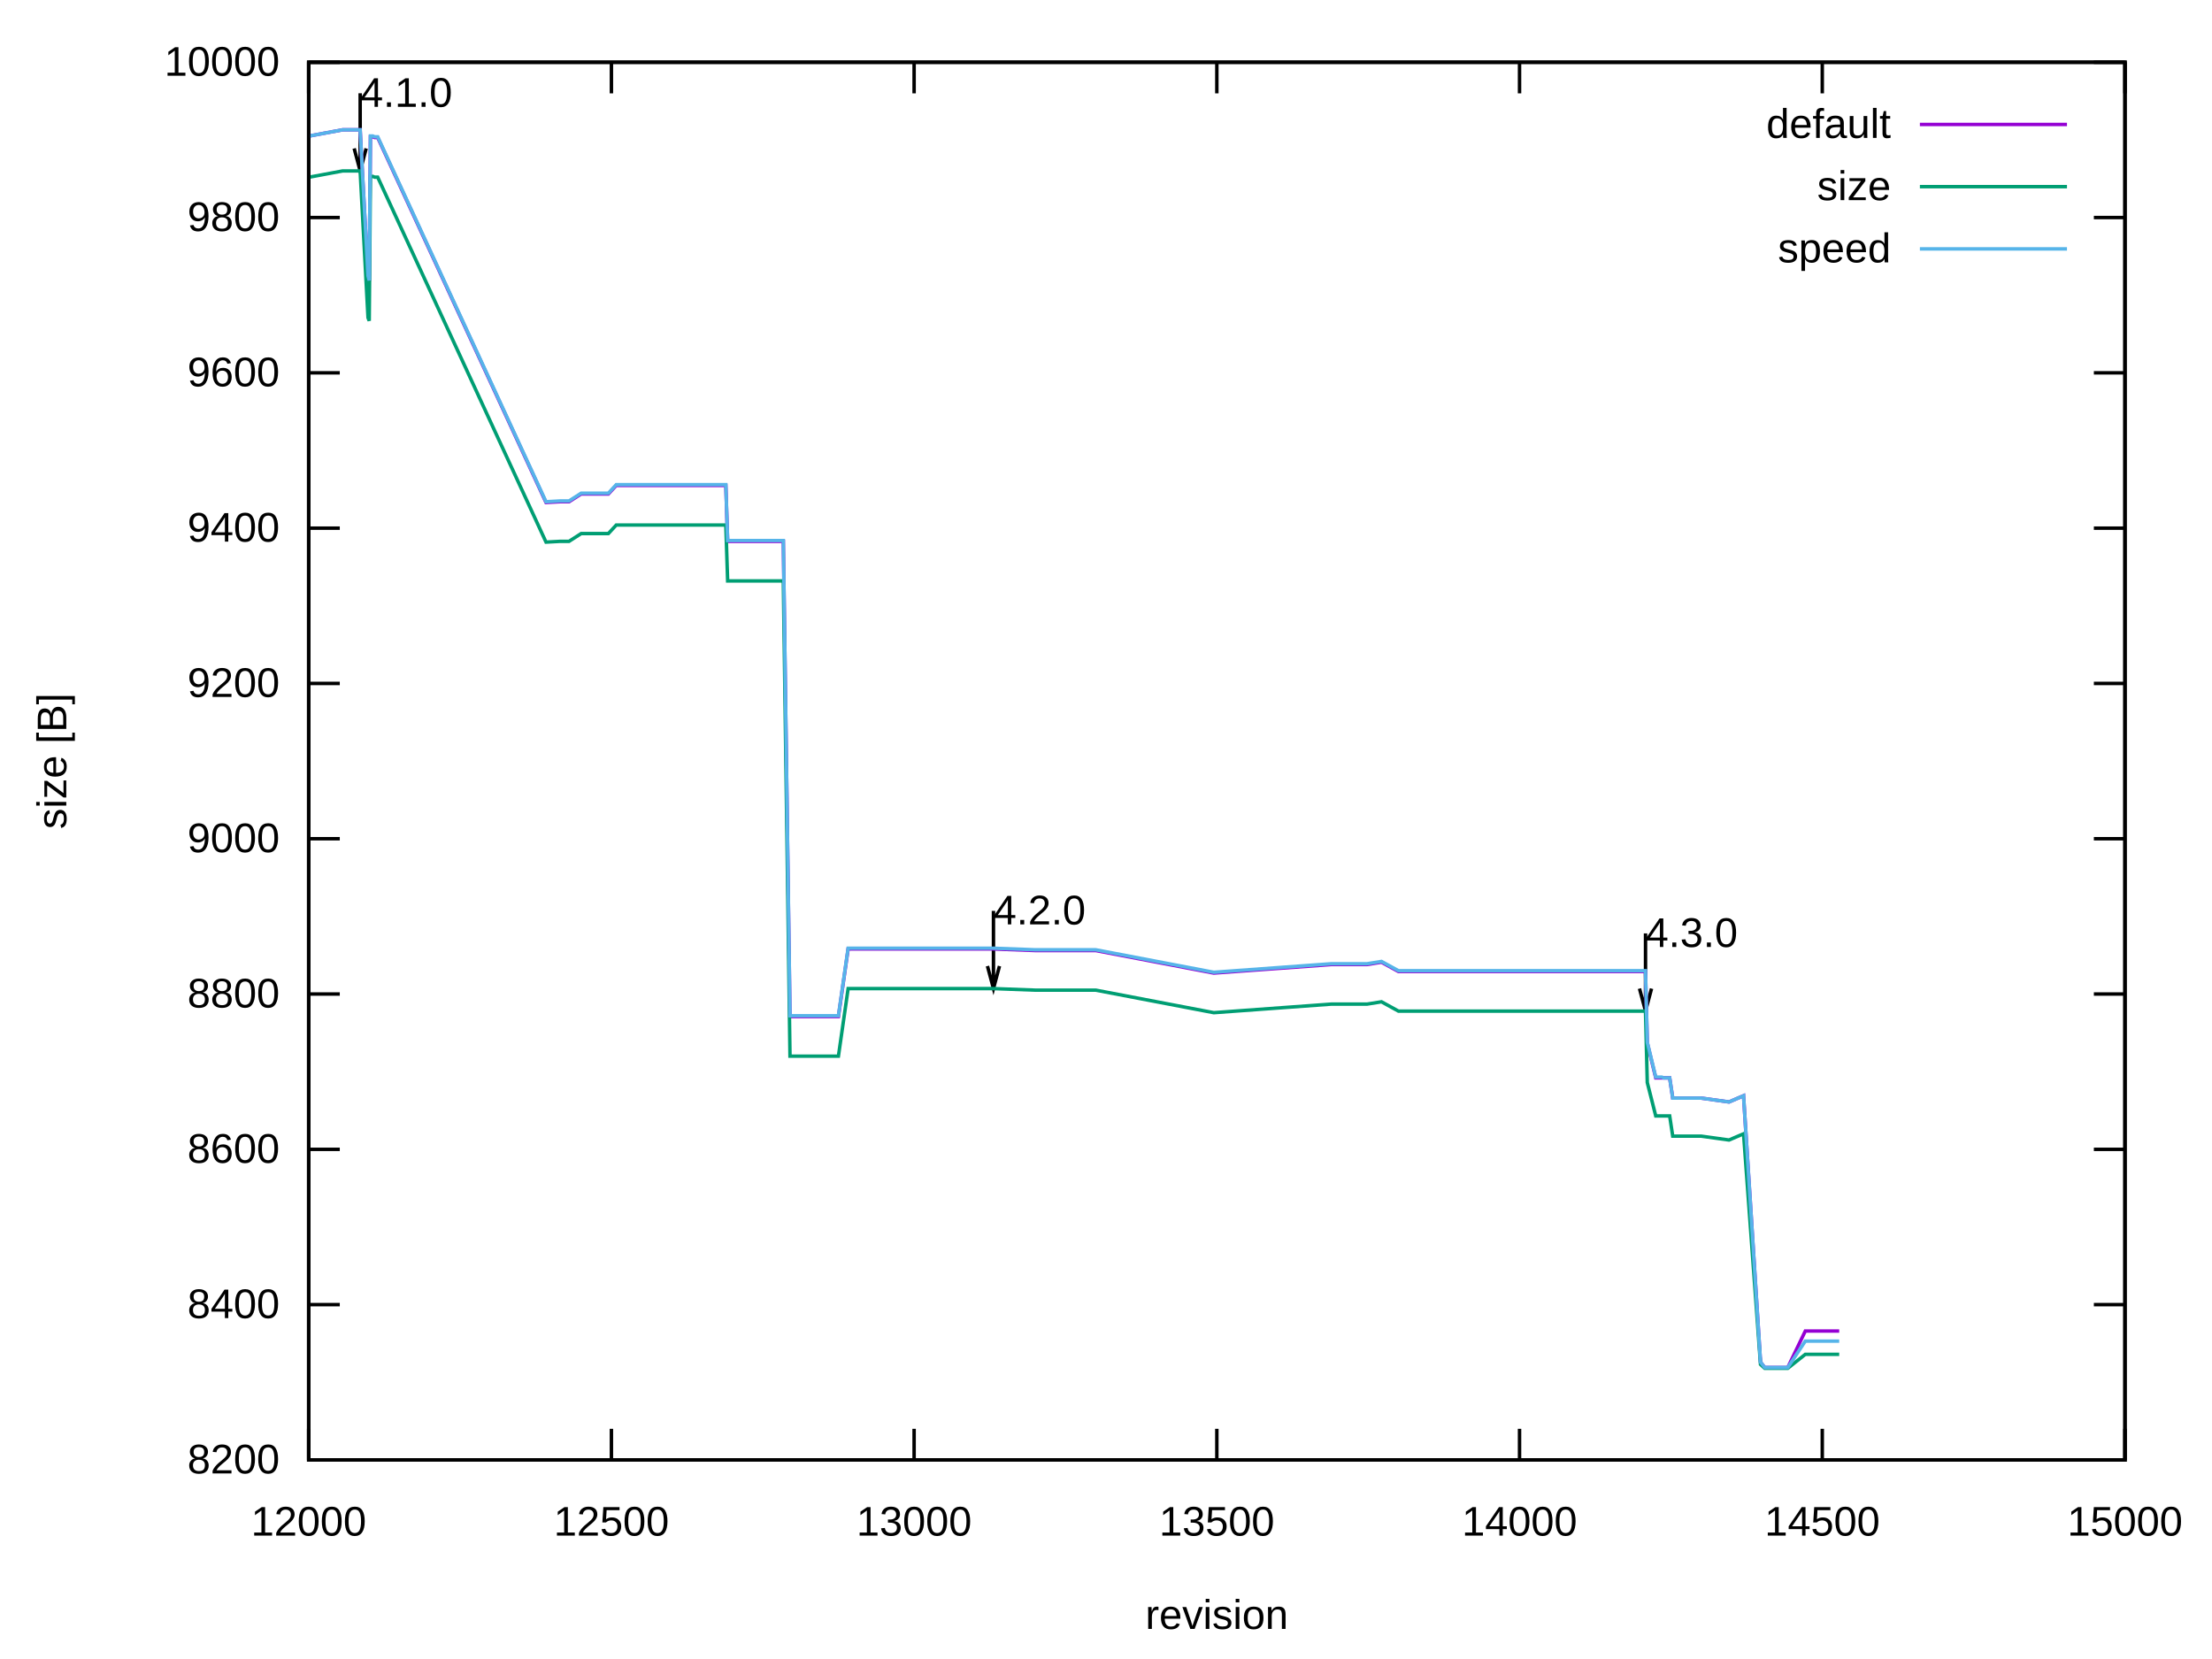
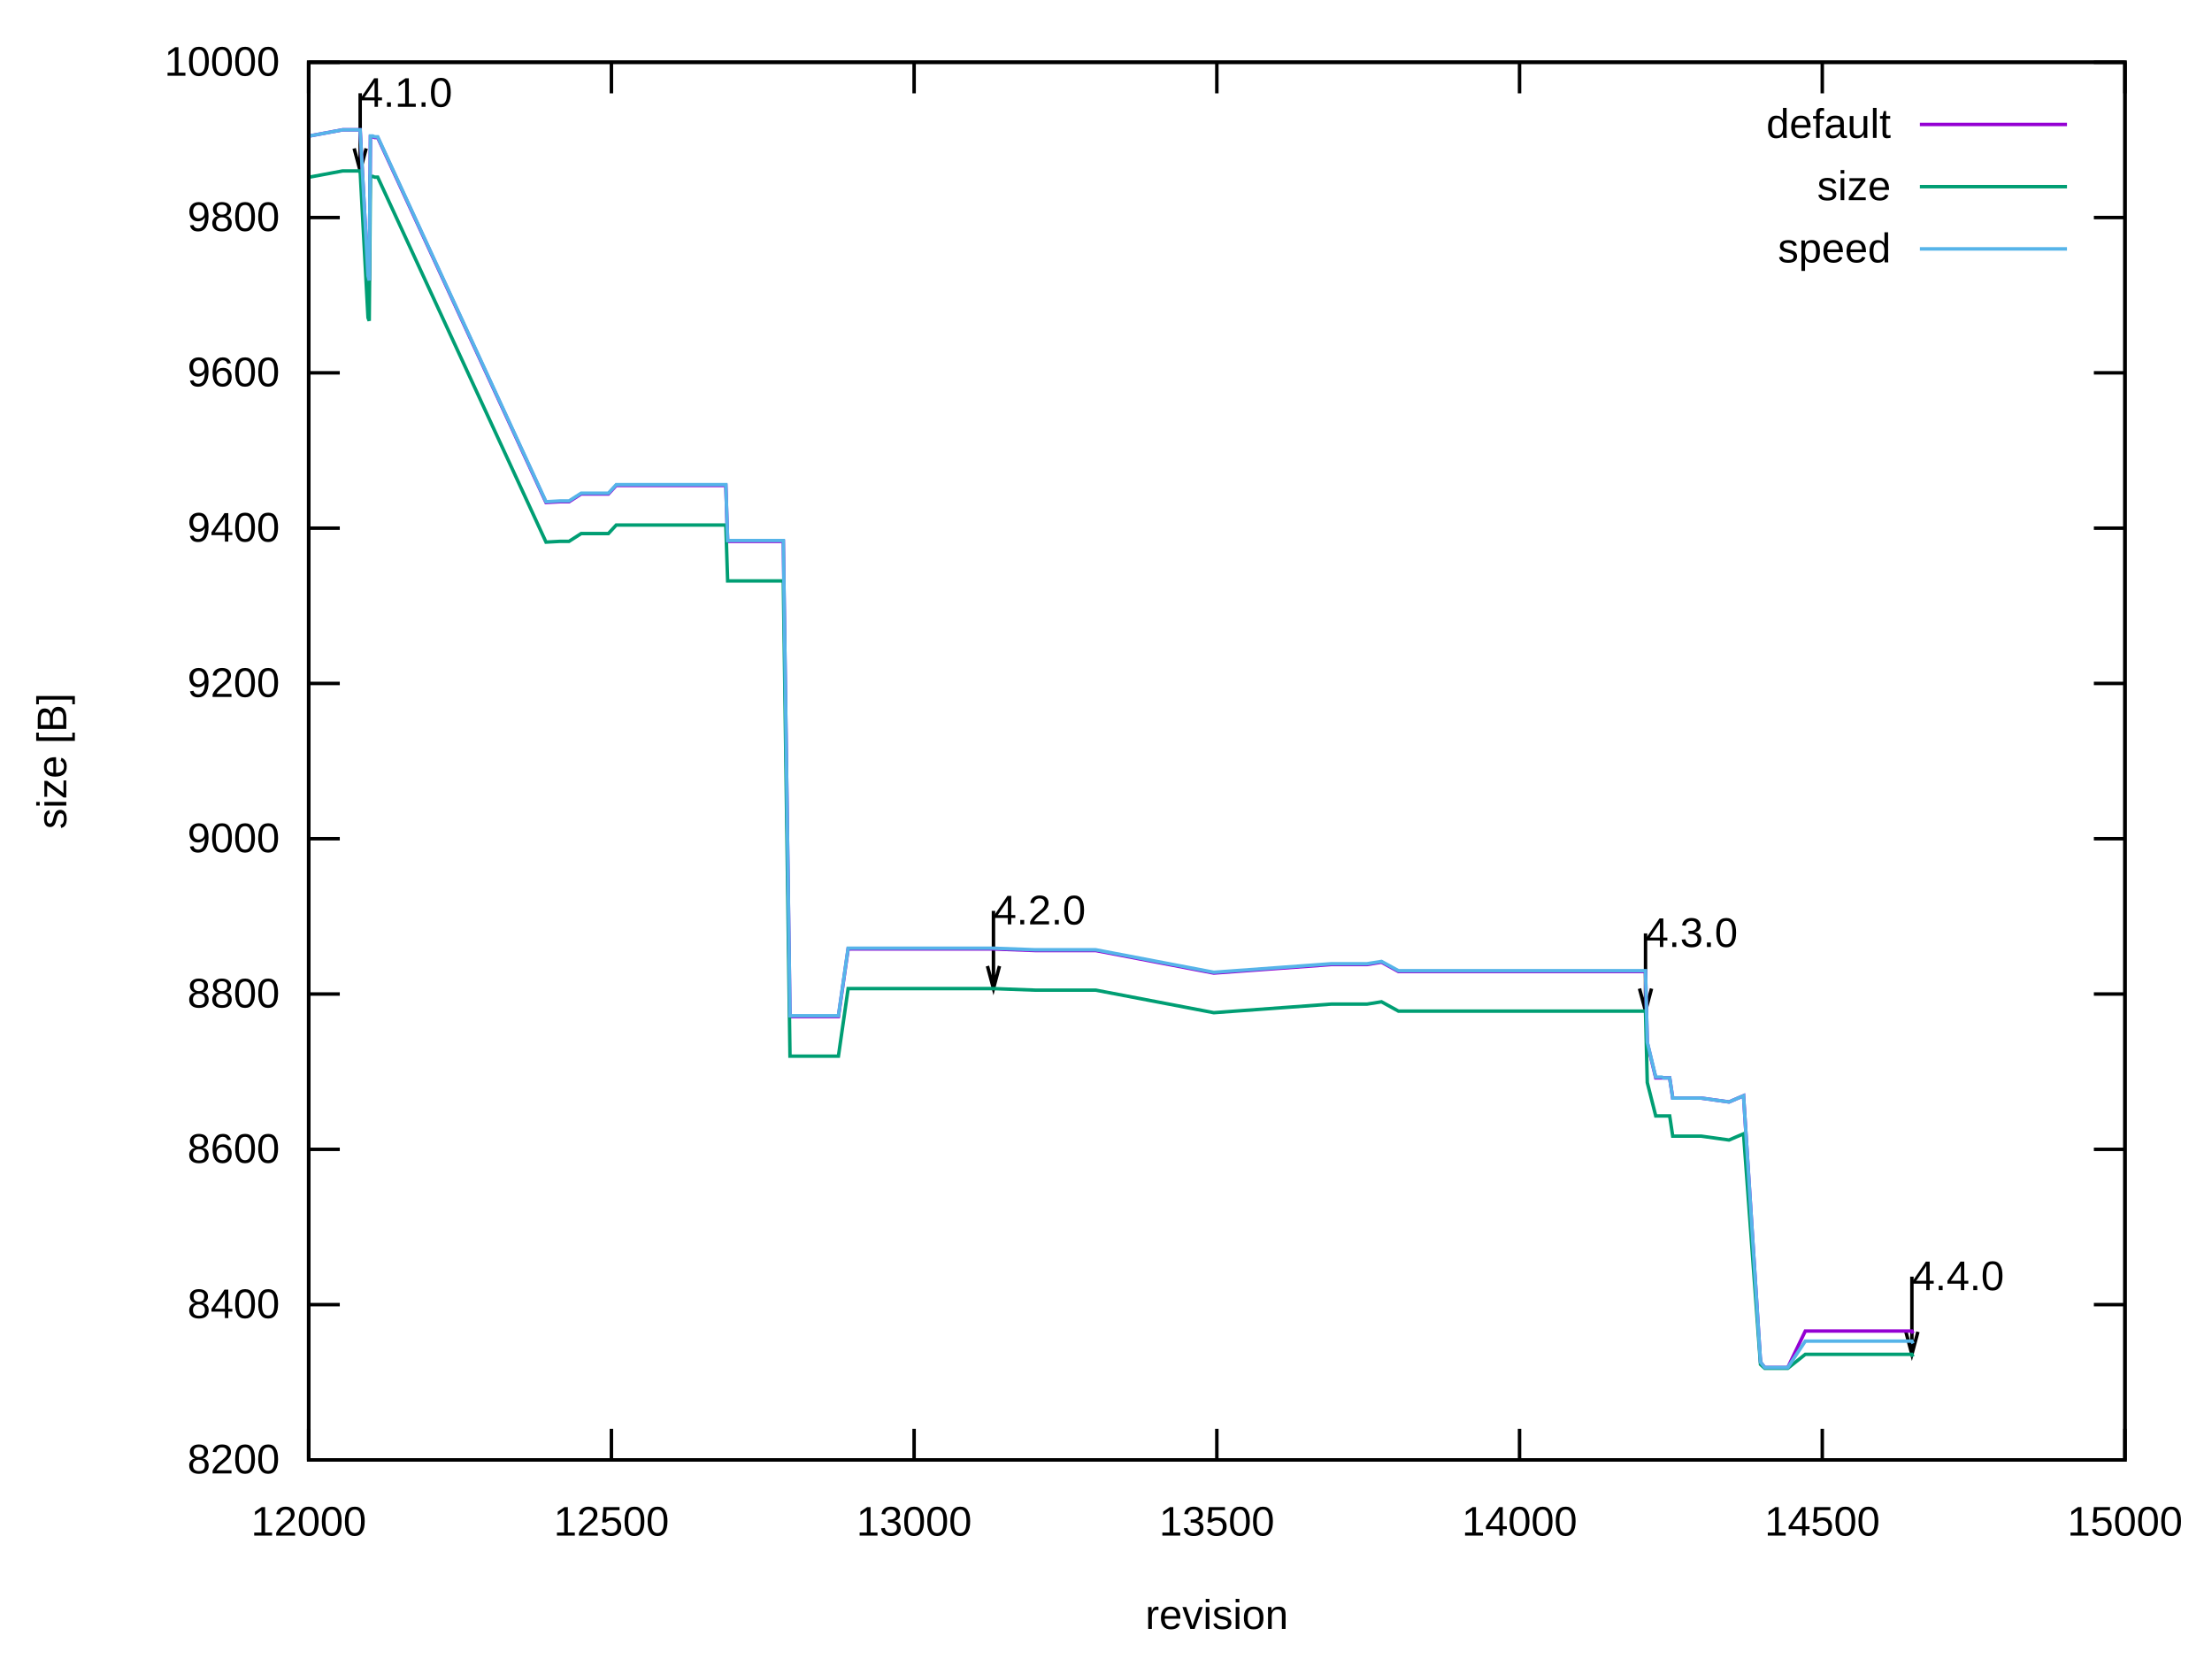
<svg xmlns="http://www.w3.org/2000/svg" xmlns:xlink="http://www.w3.org/1999/xlink" width="640" height="480" viewBox="0 0 640 480">
  <g id="gnuplot_canvas">
    <rect x="0" y="0" width="640" height="480" fill="none" />
    <defs>
      <circle id="gpDot" r="0.5" stroke-width="0.5" stroke="currentColor" />
      <path id="gpPt0" stroke-width="0.222" stroke="currentColor" d="M-1,0 h2 M0,-1 v2" />
      <path id="gpPt1" stroke-width="0.222" stroke="currentColor" d="M-1,-1 L1,1 M1,-1 L-1,1" />
      <path id="gpPt2" stroke-width="0.222" stroke="currentColor" d="M-1,0 L1,0 M0,-1 L0,1 M-1,-1 L1,1 M-1,1 L1,-1" />
      <rect id="gpPt3" stroke-width="0.222" stroke="currentColor" x="-1" y="-1" width="2" height="2" />
      <rect id="gpPt4" stroke-width="0.222" stroke="currentColor" fill="currentColor" x="-1" y="-1" width="2" height="2" />
      <circle id="gpPt5" stroke-width="0.222" stroke="currentColor" cx="0" cy="0" r="1" />
      <use xlink:href="#gpPt5" id="gpPt6" fill="currentColor" stroke="none" />
      <path id="gpPt7" stroke-width="0.222" stroke="currentColor" d="M0,-1.33 L-1.33,0.67 L1.33,0.67 z" />
      <use xlink:href="#gpPt7" id="gpPt8" fill="currentColor" stroke="none" />
      <use xlink:href="#gpPt7" id="gpPt9" stroke="currentColor" transform="rotate(180)" />
      <use xlink:href="#gpPt9" id="gpPt10" fill="currentColor" stroke="none" />
      <use xlink:href="#gpPt3" id="gpPt11" stroke="currentColor" transform="rotate(45)" />
      <use xlink:href="#gpPt11" id="gpPt12" fill="currentColor" stroke="none" />
      <path id="gpPt13" stroke-width="0.222" stroke="currentColor" d="M0,1.330 L1.265,0.411 L0.782,-1.067 L-0.782,-1.076 L-1.265,0.411 z" />
      <use xlink:href="#gpPt13" id="gpPt14" fill="currentColor" stroke="none" />
      <filter id="textbox" filterUnits="objectBoundingBox" x="0" y="0" height="1" width="1">
        <feFlood flood-color="white" flood-opacity="1" result="bgnd" />
        <feComposite in="SourceGraphic" in2="bgnd" operator="atop" />
      </filter>
      <filter id="greybox" filterUnits="objectBoundingBox" x="0" y="0" height="1" width="1">
        <feFlood flood-color="lightgrey" flood-opacity="1" result="grey" />
        <feComposite in="SourceGraphic" in2="grey" operator="atop" />
      </filter>
    </defs>
    <g fill="none" color="white" stroke="currentColor" stroke-width="1.00" stroke-linecap="butt" stroke-linejoin="miter">
</g>
    <g fill="none" color="black" stroke="currentColor" stroke-width="1.00" stroke-linecap="butt" stroke-linejoin="miter">
      <path stroke="black" d="M89.31,422.40 L98.31,422.40 M614.82,422.40 L605.82,422.40  " />
      <g transform="translate(80.92,426.30)" stroke="none" fill="black" font-family="Arial" font-size="12.00" text-anchor="end">
        <text>
          <tspan font-family="Arial"> 8200</tspan>
        </text>
      </g>
    </g>
    <g fill="none" color="black" stroke="currentColor" stroke-width="1.00" stroke-linecap="butt" stroke-linejoin="miter">
      <path stroke="black" d="M89.31,377.47 L98.31,377.47 M614.82,377.47 L605.82,377.47  " />
      <g transform="translate(80.92,381.37)" stroke="none" fill="black" font-family="Arial" font-size="12.00" text-anchor="end">
        <text>
          <tspan font-family="Arial"> 8400</tspan>
        </text>
      </g>
    </g>
    <g fill="none" color="black" stroke="currentColor" stroke-width="1.00" stroke-linecap="butt" stroke-linejoin="miter">
      <path stroke="black" d="M89.31,332.54 L98.31,332.54 M614.82,332.54 L605.82,332.54  " />
      <g transform="translate(80.92,336.44)" stroke="none" fill="black" font-family="Arial" font-size="12.00" text-anchor="end">
        <text>
          <tspan font-family="Arial"> 8600</tspan>
        </text>
      </g>
    </g>
    <g fill="none" color="black" stroke="currentColor" stroke-width="1.00" stroke-linecap="butt" stroke-linejoin="miter">
      <path stroke="black" d="M89.31,287.60 L98.31,287.60 M614.82,287.60 L605.82,287.60  " />
      <g transform="translate(80.92,291.50)" stroke="none" fill="black" font-family="Arial" font-size="12.00" text-anchor="end">
        <text>
          <tspan font-family="Arial"> 8800</tspan>
        </text>
      </g>
    </g>
    <g fill="none" color="black" stroke="currentColor" stroke-width="1.00" stroke-linecap="butt" stroke-linejoin="miter">
      <path stroke="black" d="M89.31,242.67 L98.31,242.67 M614.82,242.67 L605.82,242.67  " />
      <g transform="translate(80.92,246.57)" stroke="none" fill="black" font-family="Arial" font-size="12.00" text-anchor="end">
        <text>
          <tspan font-family="Arial"> 9000</tspan>
        </text>
      </g>
    </g>
    <g fill="none" color="black" stroke="currentColor" stroke-width="1.00" stroke-linecap="butt" stroke-linejoin="miter">
      <path stroke="black" d="M89.31,197.74 L98.31,197.74 M614.82,197.74 L605.82,197.74  " />
      <g transform="translate(80.92,201.64)" stroke="none" fill="black" font-family="Arial" font-size="12.00" text-anchor="end">
        <text>
          <tspan font-family="Arial"> 9200</tspan>
        </text>
      </g>
    </g>
    <g fill="none" color="black" stroke="currentColor" stroke-width="1.00" stroke-linecap="butt" stroke-linejoin="miter">
      <path stroke="black" d="M89.31,152.81 L98.31,152.81 M614.82,152.81 L605.82,152.81  " />
      <g transform="translate(80.92,156.71)" stroke="none" fill="black" font-family="Arial" font-size="12.00" text-anchor="end">
        <text>
          <tspan font-family="Arial"> 9400</tspan>
        </text>
      </g>
    </g>
    <g fill="none" color="black" stroke="currentColor" stroke-width="1.00" stroke-linecap="butt" stroke-linejoin="miter">
      <path stroke="black" d="M89.31,107.87 L98.31,107.87 M614.82,107.87 L605.82,107.87  " />
      <g transform="translate(80.92,111.77)" stroke="none" fill="black" font-family="Arial" font-size="12.00" text-anchor="end">
        <text>
          <tspan font-family="Arial"> 9600</tspan>
        </text>
      </g>
    </g>
    <g fill="none" color="black" stroke="currentColor" stroke-width="1.00" stroke-linecap="butt" stroke-linejoin="miter">
      <path stroke="black" d="M89.31,62.94 L98.31,62.94 M614.82,62.94 L605.82,62.94  " />
      <g transform="translate(80.92,66.84)" stroke="none" fill="black" font-family="Arial" font-size="12.00" text-anchor="end">
        <text>
          <tspan font-family="Arial"> 9800</tspan>
        </text>
      </g>
    </g>
    <g fill="none" color="black" stroke="currentColor" stroke-width="1.00" stroke-linecap="butt" stroke-linejoin="miter">
      <path stroke="black" d="M89.31,18.01 L98.31,18.01 M614.82,18.01 L605.82,18.01  " />
      <g transform="translate(80.92,21.91)" stroke="none" fill="black" font-family="Arial" font-size="12.00" text-anchor="end">
        <text>
          <tspan font-family="Arial"> 10000</tspan>
        </text>
      </g>
    </g>
    <g fill="none" color="black" stroke="currentColor" stroke-width="1.00" stroke-linecap="butt" stroke-linejoin="miter">
      <path stroke="black" d="M89.31,422.40 L89.31,413.40 M89.31,18.01 L89.31,27.01  " />
      <g transform="translate(89.31,444.30)" stroke="none" fill="black" font-family="Arial" font-size="12.00" text-anchor="middle">
        <text>
          <tspan font-family="Arial"> 12000</tspan>
        </text>
      </g>
    </g>
    <g fill="none" color="black" stroke="currentColor" stroke-width="1.00" stroke-linecap="butt" stroke-linejoin="miter">
      <path stroke="black" d="M176.90,422.40 L176.90,413.40 M176.90,18.01 L176.90,27.01  " />
      <g transform="translate(176.90,444.30)" stroke="none" fill="black" font-family="Arial" font-size="12.00" text-anchor="middle">
        <text>
          <tspan font-family="Arial"> 12500</tspan>
        </text>
      </g>
    </g>
    <g fill="none" color="black" stroke="currentColor" stroke-width="1.00" stroke-linecap="butt" stroke-linejoin="miter">
      <path stroke="black" d="M264.48,422.40 L264.48,413.40 M264.48,18.01 L264.48,27.01  " />
      <g transform="translate(264.48,444.30)" stroke="none" fill="black" font-family="Arial" font-size="12.00" text-anchor="middle">
        <text>
          <tspan font-family="Arial"> 13000</tspan>
        </text>
      </g>
    </g>
    <g fill="none" color="black" stroke="currentColor" stroke-width="1.00" stroke-linecap="butt" stroke-linejoin="miter">
      <path stroke="black" d="M352.07,422.40 L352.07,413.40 M352.07,18.01 L352.07,27.01  " />
      <g transform="translate(352.07,444.30)" stroke="none" fill="black" font-family="Arial" font-size="12.00" text-anchor="middle">
        <text>
          <tspan font-family="Arial"> 13500</tspan>
        </text>
      </g>
    </g>
    <g fill="none" color="black" stroke="currentColor" stroke-width="1.00" stroke-linecap="butt" stroke-linejoin="miter">
      <path stroke="black" d="M439.65,422.40 L439.65,413.40 M439.65,18.01 L439.65,27.01  " />
      <g transform="translate(439.65,444.30)" stroke="none" fill="black" font-family="Arial" font-size="12.00" text-anchor="middle">
        <text>
          <tspan font-family="Arial"> 14000</tspan>
        </text>
      </g>
    </g>
    <g fill="none" color="black" stroke="currentColor" stroke-width="1.00" stroke-linecap="butt" stroke-linejoin="miter">
      <path stroke="black" d="M527.24,422.40 L527.24,413.40 M527.24,18.01 L527.24,27.01  " />
      <g transform="translate(527.24,444.30)" stroke="none" fill="black" font-family="Arial" font-size="12.00" text-anchor="middle">
        <text>
          <tspan font-family="Arial"> 14500</tspan>
        </text>
      </g>
    </g>
    <g fill="none" color="black" stroke="currentColor" stroke-width="1.00" stroke-linecap="butt" stroke-linejoin="miter">
      <path stroke="black" d="M614.82,422.40 L614.82,413.40 M614.82,18.01 L614.82,27.01  " />
      <g transform="translate(614.82,444.30)" stroke="none" fill="black" font-family="Arial" font-size="12.00" text-anchor="middle">
        <text>
          <tspan font-family="Arial"> 15000</tspan>
        </text>
      </g>
    </g>
    <g fill="none" color="black" stroke="currentColor" stroke-width="1.00" stroke-linecap="butt" stroke-linejoin="miter">
</g>
    <g fill="none" color="black" stroke="currentColor" stroke-width="1.00" stroke-linecap="butt" stroke-linejoin="miter">
      <path stroke="black" d="M89.31,18.01 L89.31,422.40 L614.82,422.40 L614.82,18.01 L89.31,18.01 Z  " />
      <g transform="translate(104.20,30.90)" stroke="none" fill="black" font-family="Arial" font-size="12.00" text-anchor="start">
        <text>
          <tspan font-family="Arial">4.1.0</tspan>
        </text>
      </g>
      <g transform="translate(287.43,267.46)" stroke="none" fill="black" font-family="Arial" font-size="12.00" text-anchor="start">
        <text>
          <tspan font-family="Arial">4.2.0</tspan>
        </text>
      </g>
      <g transform="translate(476.09,273.98)" stroke="none" fill="black" font-family="Arial" font-size="12.00" text-anchor="start">
        <text>
          <tspan font-family="Arial">4.3.0</tspan>
        </text>
      </g>
-       <path stroke="black" d="M102.47,42.95 L104.21,49.45 L105.95,42.95 M104.21,26.99 L104.21,49.45 M285.70,279.51 L287.44,286.02 L289.18,279.51   M287.44,263.55 L287.44,286.02 M474.36,286.03 L476.10,292.54 L477.84,286.03 M476.10,270.07 L476.10,292.54  " />
+       <g transform="translate(553.16,373.28)" stroke="none" fill="black" font-family="Arial" font-size="12.00" text-anchor="start">
+         <text>
+           <tspan font-family="Arial">4.4.0</tspan>
+         </text>
+       </g>
+       <path stroke="black" d="M102.47,42.95 L104.21,49.45 L105.95,42.95 M104.21,26.99 L104.21,49.45 M285.70,279.51 L287.44,286.02 L289.18,279.51   M287.44,263.55 L287.44,286.02 M474.36,286.03 L476.10,292.54 L477.84,286.03 M476.10,270.07 L476.10,292.54 M551.43,385.33   L553.17,391.84 L554.91,385.33 M553.17,369.37 L553.17,391.84  " />
    </g>
    <g fill="none" color="black" stroke="currentColor" stroke-width="1.00" stroke-linecap="butt" stroke-linejoin="miter">
      <g transform="translate(19.18,220.21) rotate(270)" stroke="none" fill="black" font-family="Arial" font-size="12.00" text-anchor="middle">
        <text>
          <tspan font-family="Arial">size [B]</tspan>
        </text>
      </g>
    </g>
    <g fill="none" color="black" stroke="currentColor" stroke-width="1.00" stroke-linecap="butt" stroke-linejoin="miter">
      <g transform="translate(352.06,471.30)" stroke="none" fill="black" font-family="Arial" font-size="12.00" text-anchor="middle">
        <text>
          <tspan font-family="Arial">revision</tspan>
        </text>
      </g>
    </g>
    <g fill="none" color="black" stroke="currentColor" stroke-width="1.00" stroke-linecap="butt" stroke-linejoin="miter">
</g>
    <g id="gnuplot_plot_1">
      <g fill="none" color="black" stroke="currentColor" stroke-width="1.00" stroke-linecap="butt" stroke-linejoin="miter">
        <g transform="translate(547.09,39.91)" stroke="none" fill="black" font-family="Arial" font-size="12.00" text-anchor="end">
          <text>
            <tspan font-family="Arial">default</tspan>
          </text>
        </g>
      </g>
      <g fill="none" color="black" stroke="currentColor" stroke-width="1.00" stroke-linecap="butt" stroke-linejoin="miter">
-         <path stroke="rgb(148,   0, 211)" d="M555.48,36.01 L598.04,36.01 M89.49,39.35 L99.12,37.56 L104.20,37.56 L106.48,80.02 L106.83,81.36 L107.18,39.58   L107.88,39.58 L108.40,39.80 L109.28,39.80 L157.98,145.39 L162.01,145.17 L164.63,145.17 L168.14,142.92 L170.59,142.92   L174.79,142.92 L176.02,142.92 L178.30,140.45 L201.77,140.45 L207.20,140.45 L210.00,140.45 L210.53,156.63 L219.99,156.63   L226.64,156.63 L228.57,294.12 L234.18,294.12 L240.31,294.12 L242.58,294.12 L245.39,274.57 L246.96,274.57 L259.05,274.57   L287.43,274.57 L299.51,275.02 L317.03,275.02 L351.19,281.54 L385.17,279.07 L386.92,279.07 L388.68,279.07 L395.51,279.07   L399.71,278.39 L404.62,281.09 L422.13,281.09 L439.65,281.09 L471.88,281.09 L476.09,281.09 L476.61,301.76 L479.06,311.87   L480.81,311.87 L481.34,311.87 L482.74,311.87 L483.09,311.87 L483.97,317.71 L492.20,317.71 L500.26,318.83 L504.46,317.03   L509.37,394.09 L510.59,395.67 L517.25,395.67 L522.33,385.11 L528.99,385.11 L532.14,385.11  " />
+         <path stroke="rgb(148,   0, 211)" d="M555.48,36.01 L598.04,36.01 M89.49,39.35 L99.12,37.56 L104.20,37.56 L106.48,80.02 L106.83,81.36 L107.18,39.58   L107.88,39.58 L108.40,39.80 L109.28,39.80 L157.98,145.39 L162.01,145.17 L164.63,145.17 L168.14,142.92 L170.59,142.92   L174.79,142.92 L176.02,142.92 L178.30,140.45 L201.77,140.45 L207.20,140.45 L210.00,140.45 L210.53,156.63 L219.99,156.63   L226.64,156.63 L228.57,294.12 L234.18,294.12 L240.31,294.12 L242.58,294.12 L245.39,274.57 L246.96,274.57 L259.05,274.57   L287.43,274.57 L299.51,275.02 L317.03,275.02 L351.19,281.54 L385.17,279.07 L386.92,279.07 L388.68,279.07 L395.51,279.07   L399.71,278.39 L404.62,281.09 L422.13,281.09 L439.65,281.09 L471.88,281.09 L476.09,281.09 L476.61,301.76 L479.06,311.87   L480.81,311.87 L481.34,311.87 L482.74,311.87 L483.09,311.87 L483.97,317.71 L492.20,317.71 L500.26,318.83 L504.46,317.03   L509.37,394.09 L510.59,395.67 L517.25,395.67 L522.33,385.11 L528.99,385.11 L532.14,385.11 L553.16,385.11 L553.51,385.78    " />
      </g>
    </g>
    <g id="gnuplot_plot_2">
      <g fill="none" color="black" stroke="currentColor" stroke-width="1.00" stroke-linecap="butt" stroke-linejoin="miter">
        <g transform="translate(547.09,57.91)" stroke="none" fill="black" font-family="Arial" font-size="12.00" text-anchor="end">
          <text>
            <tspan font-family="Arial">size</tspan>
          </text>
        </g>
      </g>
      <g fill="none" color="black" stroke="currentColor" stroke-width="1.00" stroke-linecap="butt" stroke-linejoin="miter">
-         <path stroke="rgb(  0, 158, 115)" d="M555.48,54.01 L598.04,54.01 M89.49,51.26 L99.12,49.46 L104.20,49.46 L106.48,91.92 L106.83,92.82 L107.18,51.04   L107.88,51.04 L108.40,51.26 L109.28,51.26 L157.98,156.85 L162.01,156.63 L164.63,156.63 L168.14,154.38 L170.59,154.38   L174.79,154.38 L176.02,154.38 L178.30,151.91 L201.77,151.91 L207.20,151.91 L210.00,151.91 L210.53,168.08 L219.99,168.08   L226.64,168.08 L228.57,305.58 L234.18,305.58 L240.31,305.58 L242.58,305.58 L245.39,286.03 L246.96,286.03 L259.05,286.03   L287.43,286.03 L299.51,286.48 L317.03,286.48 L351.19,293.00 L385.17,290.52 L386.92,290.52 L388.68,290.52 L395.51,290.52   L399.71,289.85 L404.62,292.55 L422.13,292.55 L439.65,292.55 L471.88,292.55 L476.09,292.55 L476.61,313.21 L479.06,322.88   L480.81,322.88 L481.34,322.88 L482.74,322.88 L483.09,322.88 L483.97,328.72 L492.20,328.72 L500.26,329.84 L504.46,328.04   L509.37,394.77 L510.59,395.89 L517.25,395.89 L522.33,391.85 L528.99,391.85 L532.14,391.85  " />
+         <path stroke="rgb(  0, 158, 115)" d="M555.48,54.01 L598.04,54.01 M89.49,51.26 L99.12,49.46 L104.20,49.46 L106.48,91.92 L106.83,92.82 L107.18,51.04   L107.88,51.04 L108.40,51.26 L109.28,51.26 L157.98,156.85 L162.01,156.63 L164.63,156.63 L168.14,154.38 L170.59,154.38   L174.79,154.38 L176.02,154.38 L178.30,151.91 L201.77,151.91 L207.20,151.91 L210.00,151.91 L210.53,168.08 L219.99,168.08   L226.64,168.08 L228.57,305.58 L234.18,305.58 L240.31,305.58 L242.58,305.58 L245.39,286.03 L246.96,286.03 L259.05,286.03   L287.43,286.03 L299.51,286.48 L317.03,286.48 L351.19,293.00 L385.17,290.52 L386.92,290.52 L388.68,290.52 L395.51,290.52   L399.71,289.85 L404.62,292.55 L422.13,292.55 L439.65,292.55 L471.88,292.55 L476.09,292.55 L476.61,313.21 L479.06,322.88   L480.81,322.88 L481.34,322.88 L482.74,322.88 L483.09,322.88 L483.97,328.72 L492.20,328.72 L500.26,329.84 L504.46,328.04   L509.37,394.77 L510.59,395.89 L517.25,395.89 L522.33,391.85 L528.99,391.85 L532.14,391.85 L553.16,391.85 L553.51,392.52    " />
      </g>
    </g>
    <g id="gnuplot_plot_3">
      <g fill="none" color="black" stroke="currentColor" stroke-width="1.00" stroke-linecap="butt" stroke-linejoin="miter">
        <g transform="translate(547.09,75.91)" stroke="none" fill="black" font-family="Arial" font-size="12.00" text-anchor="end">
          <text>
            <tspan font-family="Arial">speed</tspan>
          </text>
        </g>
      </g>
      <g fill="none" color="black" stroke="currentColor" stroke-width="1.00" stroke-linecap="butt" stroke-linejoin="miter">
-         <path stroke="rgb( 86, 180, 233)" d="M555.48,72.01 L598.04,72.01 M89.49,39.35 L99.12,37.56 L104.20,37.56 L106.48,79.79 L106.83,81.14 L107.18,39.35   L107.88,39.35 L108.40,39.58 L109.28,39.58 L157.98,145.17 L162.01,144.94 L164.63,144.94 L168.14,142.70 L170.59,142.70   L174.79,142.70 L176.02,142.70 L178.30,140.23 L201.77,140.23 L207.20,140.23 L210.00,140.23 L210.53,156.40 L219.99,156.40   L226.64,156.40 L228.57,293.89 L234.18,293.89 L240.31,293.89 L242.58,293.89 L245.39,274.35 L246.96,274.35 L259.05,274.35   L287.43,274.35 L299.51,274.80 L317.03,274.80 L351.19,281.31 L385.17,278.84 L386.92,278.84 L388.68,278.84 L395.51,278.84   L399.71,278.17 L404.62,280.86 L422.13,280.86 L439.65,280.86 L471.88,280.86 L476.09,280.86 L476.61,301.53 L479.06,311.64   L480.81,311.64 L481.34,311.87 L482.74,311.87 L483.09,311.87 L483.97,317.71 L492.20,317.71 L500.26,318.83 L504.46,317.03   L509.37,394.09 L510.59,395.67 L517.25,395.67 L522.33,388.03 L528.99,388.03 L532.14,388.03  " />
+         <path stroke="rgb( 86, 180, 233)" d="M555.48,72.01 L598.04,72.01 M89.49,39.35 L99.12,37.56 L104.20,37.56 L106.48,79.79 L106.83,81.14 L107.18,39.35   L107.88,39.35 L108.40,39.58 L109.28,39.58 L157.98,145.17 L162.01,144.94 L164.63,144.94 L168.14,142.70 L170.59,142.70   L174.79,142.70 L176.02,142.70 L178.30,140.23 L201.77,140.23 L207.20,140.23 L210.00,140.23 L210.53,156.40 L219.99,156.40   L226.64,156.40 L228.57,293.89 L234.18,293.89 L240.31,293.89 L242.58,293.89 L245.39,274.35 L246.96,274.35 L259.05,274.35   L287.43,274.35 L299.51,274.80 L317.03,274.80 L351.19,281.31 L385.17,278.84 L386.92,278.84 L388.68,278.84 L395.51,278.84   L399.71,278.17 L404.62,280.86 L422.13,280.86 L439.65,280.86 L471.88,280.86 L476.09,280.86 L476.61,301.53 L479.06,311.64   L480.81,311.64 L481.34,311.87 L482.74,311.87 L483.09,311.87 L483.97,317.71 L492.20,317.71 L500.26,318.83 L504.46,317.03   L509.37,394.09 L510.59,395.67 L517.25,395.67 L522.33,388.03 L528.99,388.03 L532.14,388.03 L553.16,388.03 L553.51,388.70    " />
      </g>
    </g>
    <g fill="none" color="white" stroke="rgb( 86, 180, 233)" stroke-width="2.00" stroke-linecap="butt" stroke-linejoin="miter">
</g>
    <g fill="none" color="black" stroke="currentColor" stroke-width="2.00" stroke-linecap="butt" stroke-linejoin="miter">
</g>
    <g fill="none" color="black" stroke="black" stroke-width="1.00" stroke-linecap="butt" stroke-linejoin="miter">
</g>
    <g fill="none" color="black" stroke="currentColor" stroke-width="1.00" stroke-linecap="butt" stroke-linejoin="miter">
      <path stroke="black" d="M89.31,18.01 L89.31,422.40 L614.82,422.40 L614.82,18.01 L89.31,18.01 Z  " />
    </g>
    <g fill="none" color="black" stroke="currentColor" stroke-width="1.00" stroke-linecap="butt" stroke-linejoin="miter">
</g>
  </g>
</svg>
